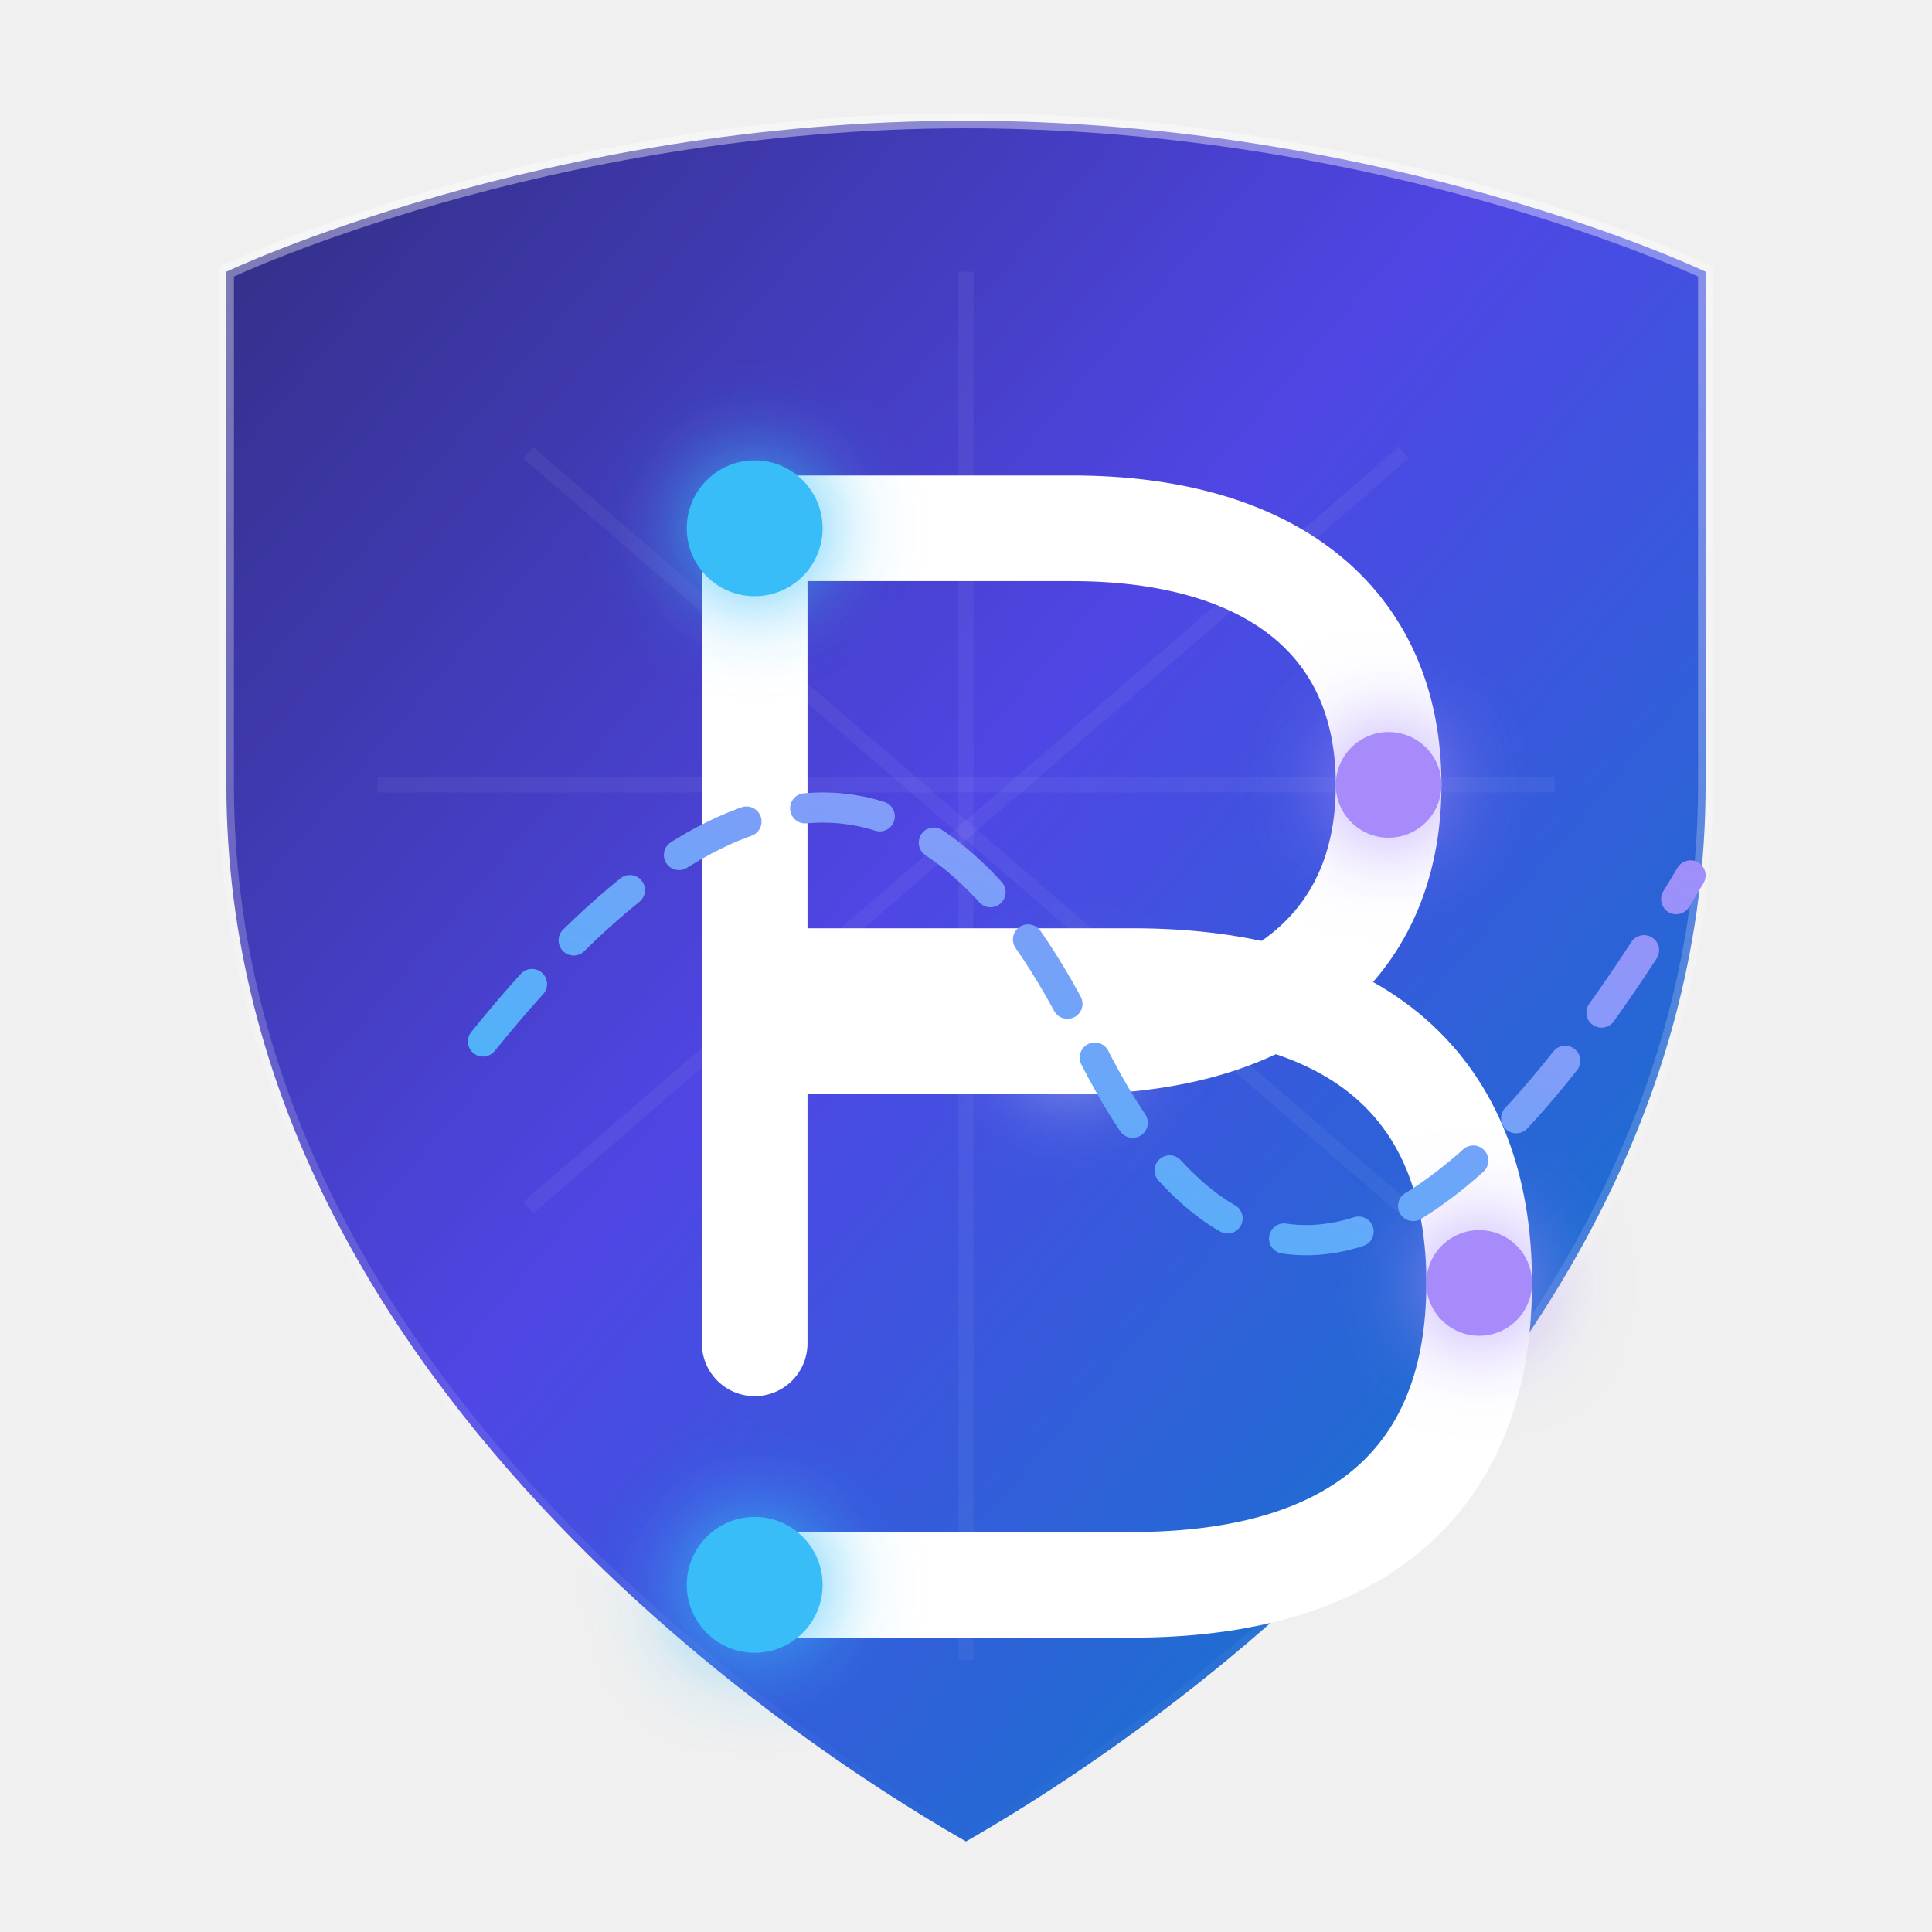
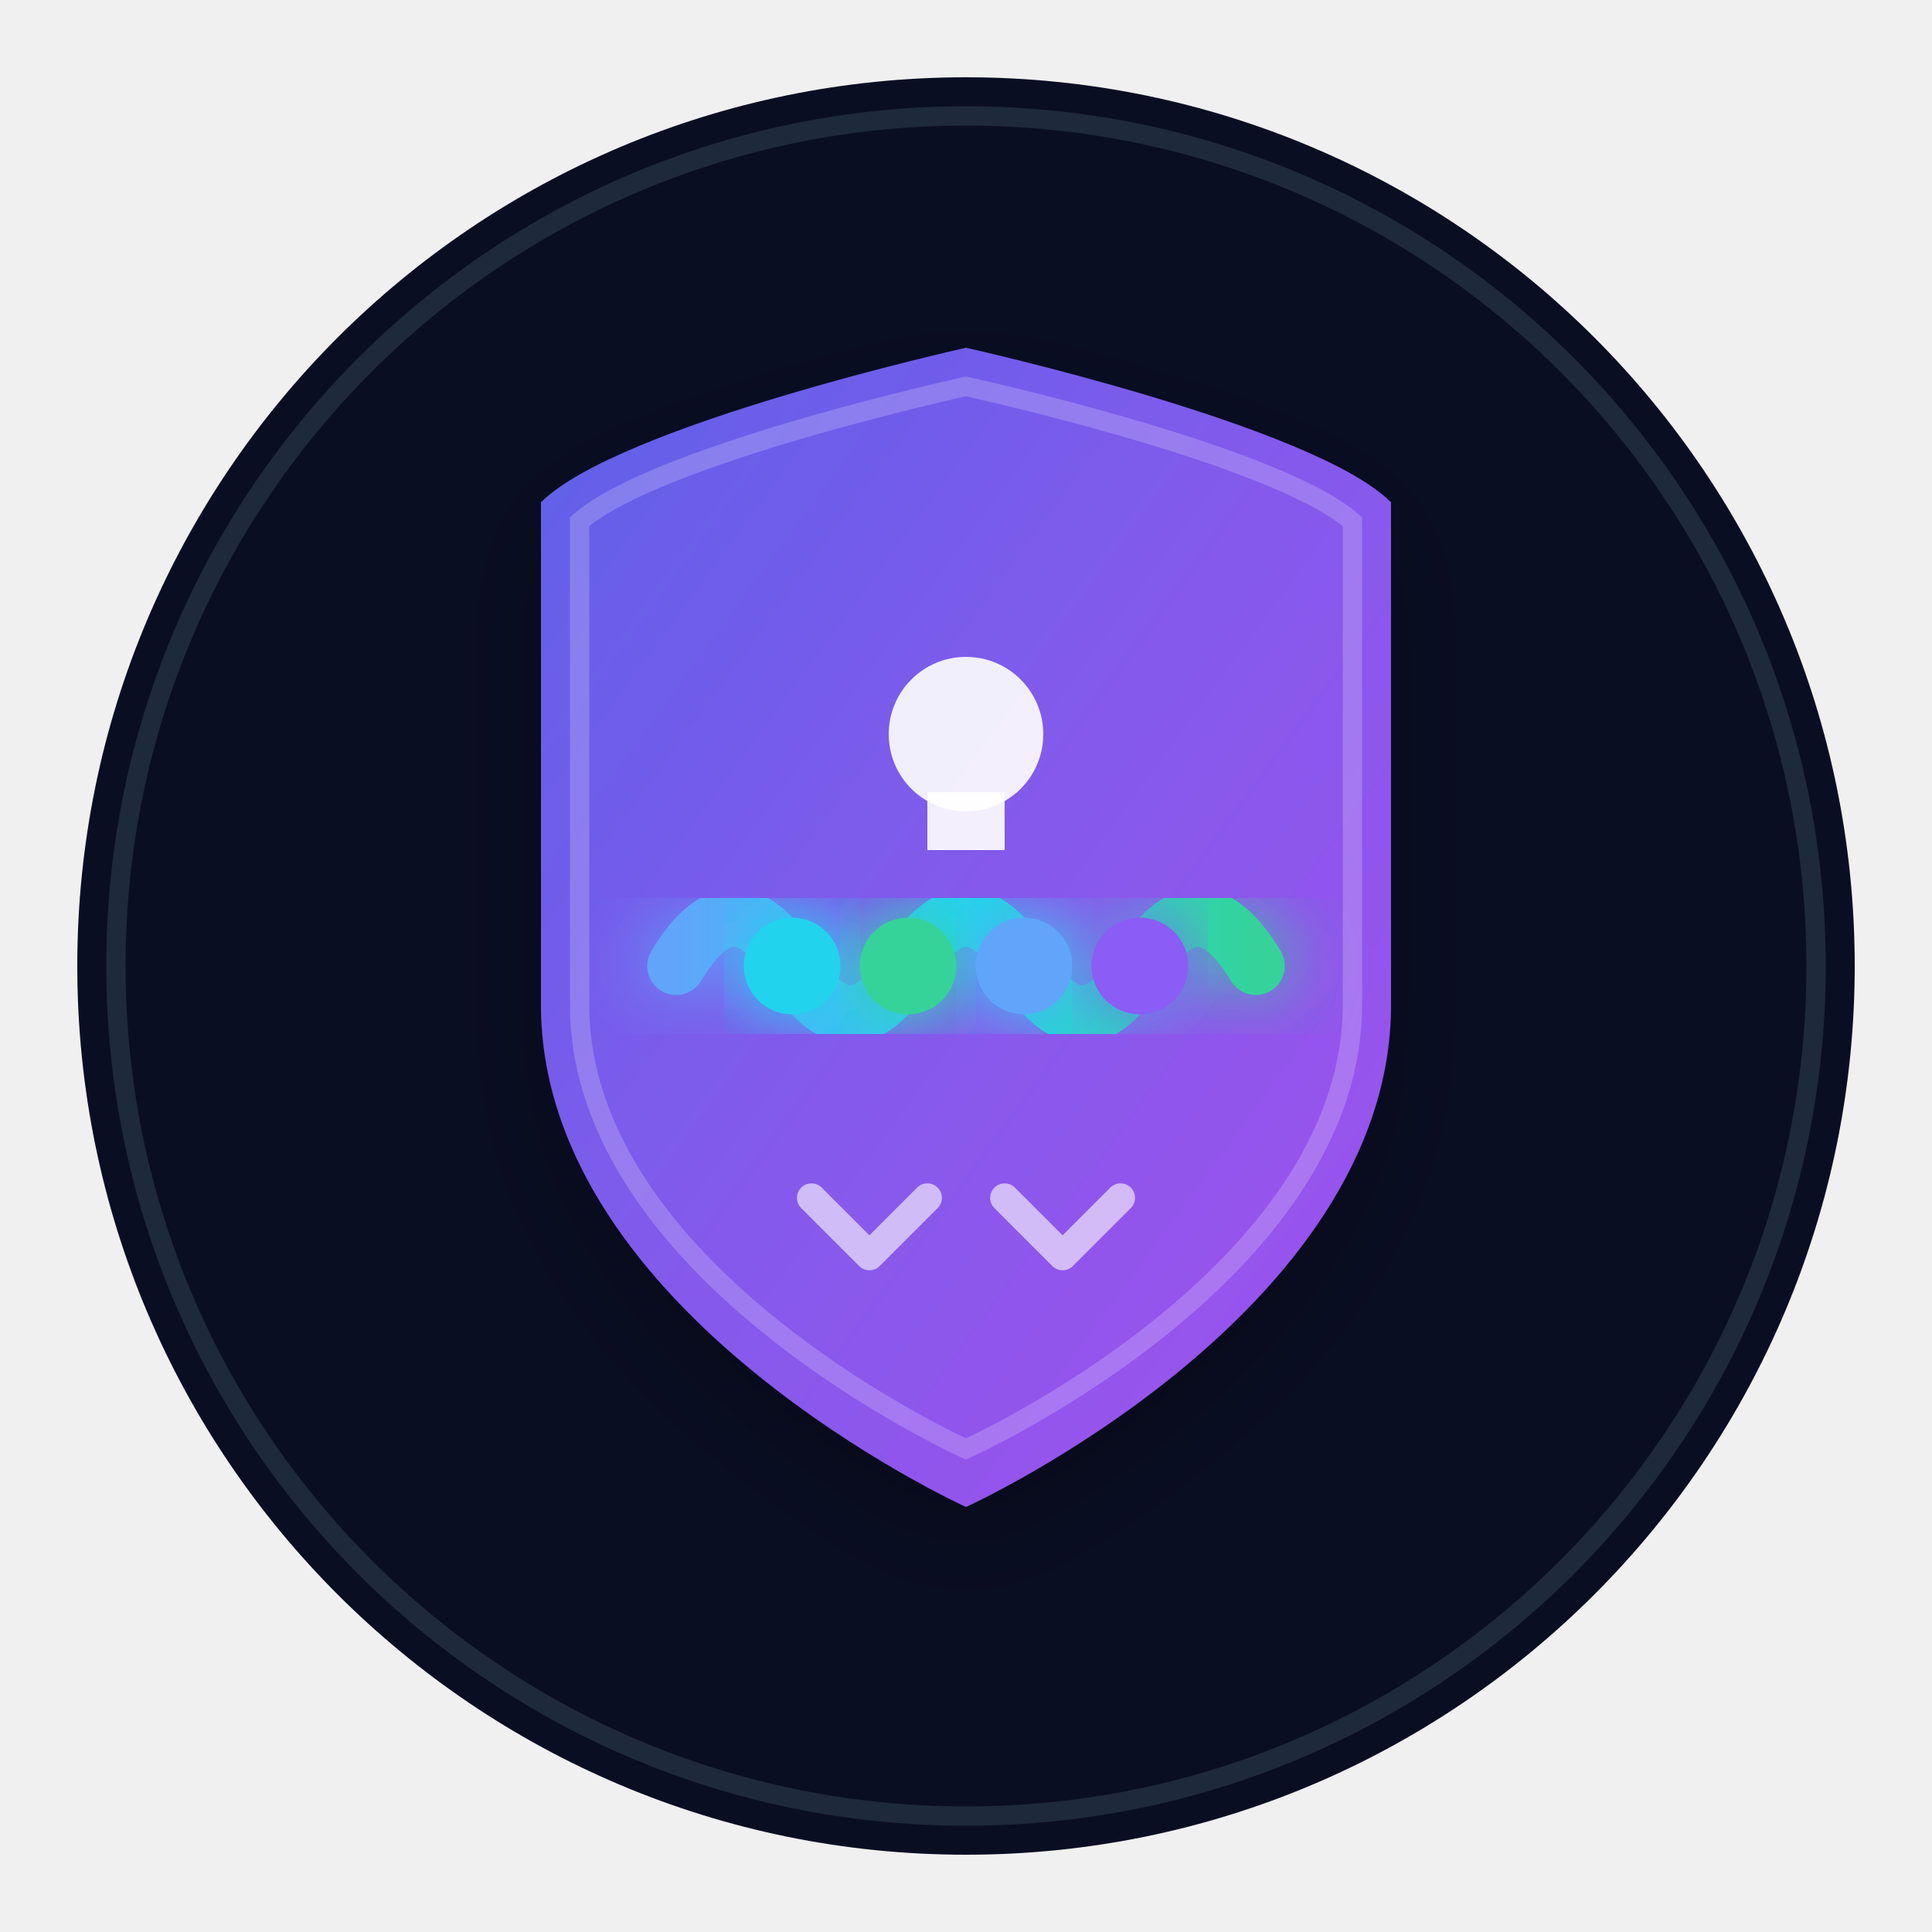
- <svg xmlns="http://www.w3.org/2000/svg" viewBox="0 0 256 256" fill="none">
+ <svg xmlns="http://www.w3.org/2000/svg" viewBox="0 0 100 100" width="100" height="100">
  <defs>
    <linearGradient id="shieldGrad" x1="0%" y1="0%" x2="100%" y2="100%">
-       <stop offset="0%" stop-color="#312E81" />
-       <stop offset="45%" stop-color="#4F46E5" />
-       <stop offset="100%" stop-color="#0284C7" />
+       <stop offset="0%" style="stop-color:#6366F1;stop-opacity:1" />
+       <stop offset="50%" style="stop-color:#8B5CF6;stop-opacity:1" />
+       <stop offset="100%" style="stop-color:#A855F7;stop-opacity:1" />
    </linearGradient>
-     <linearGradient id="waveGrad" x1="0%" y1="100%" x2="100%" y2="0%">
-       <stop offset="0%" stop-color="#38BDF8" />
-       <stop offset="100%" stop-color="#A78BFA" />
+     <linearGradient id="waveGrad" x1="0%" y1="0%" x2="100%" y2="0%">
+       <stop offset="0%" style="stop-color:#60A5FA;stop-opacity:1" />
+       <stop offset="50%" style="stop-color:#22D3EE;stop-opacity:1" />
+       <stop offset="100%" style="stop-color:#34D399;stop-opacity:1" />
    </linearGradient>
-     <linearGradient id="shieldEdge" x1="0%" y1="0%" x2="0%" y2="100%">
-       <stop offset="0%" stop-color="#FFFFFF" stop-opacity="0.4" />
-       <stop offset="100%" stop-color="#FFFFFF" stop-opacity="0.0" />
-     </linearGradient>
-     <filter id="nodeGlow" x="-30%" y="-30%" width="160%" height="160%">
-       <feGaussianBlur stdDeviation="6" result="blur" />
+     <filter id="glow" x="-20%" y="-20%" width="140%" height="140%">
+       <feGaussianBlur stdDeviation="2" result="blur" />
      <feMerge>
        <feMergeNode in="blur" />
        <feMergeNode in="SourceGraphic" />
      </feMerge>
    </filter>
+     <filter id="shadow" x="-20%" y="-20%" width="140%" height="140%">
+       <feDropShadow dx="0" dy="2" stdDeviation="3" flood-color="#000" flood-opacity="0.3" />
+     </filter>
  </defs>
-   <path d="M128 16 C184 16 226 36 226 36 L226 104 C226 186 142 236 128 244 C114 236 30 186 30 104 L30 36 C30 36 72 16 128 16 Z" fill="url(#shieldGrad)" />
-   <path d="M128 16 C184 16 226 36 226 36 L226 104 C226 186 142 236 128 244 C114 236 30 186 30 104 L30 36 C30 36 72 16 128 16 Z" fill="none" stroke="url(#shieldEdge)" stroke-width="2" />
-   <g stroke="#FFFFFF" stroke-opacity="0.05" stroke-width="2">
-     <path d="M128 36 L128 220" />
-     <path d="M50 104 L206 104" />
-     <path d="M70 60 L186 160" />
-     <path d="M70 160 L186 60" />
-   </g>
-   <g transform="translate(4, -4)">
-     <line x1="96" y1="74" x2="96" y2="182" stroke="#FFFFFF" stroke-width="14" stroke-linecap="round" />
-     <path d="M96 74 L138 74 C164 74 180 86 180 108 C180 130 164 142 138 142 L96 142" fill="none" stroke="#FFFFFF" stroke-width="14" stroke-linecap="round" stroke-linejoin="round" />
-     <path d="M96 134 L146 134 C176 134 192 148 192 174 C192 200 176 214 146 214 L96 214" fill="none" stroke="#FFFFFF" stroke-width="14" stroke-linecap="round" stroke-linejoin="round" />
-     <g filter="url(#nodeGlow)">
-       <circle cx="96" cy="74" r="9" fill="#38BDF8" />
-       <circle cx="96" cy="214" r="9" fill="#38BDF8" />
-       <circle cx="180" cy="108" r="7" fill="#A78BFA" />
-       <circle cx="192" cy="174" r="7" fill="#A78BFA" />
-       <circle cx="138" cy="142" r="5" fill="#FFFFFF" />
-     </g>
-     <path d="M60 142 Q110 80 140 142 T220 120" fill="none" stroke="url(#waveGrad)" stroke-width="4" stroke-linecap="round" stroke-dasharray="10 8" />
-   </g>
+   <circle cx="50" cy="50" r="46" fill="#0A0E23" />
+   <circle cx="50" cy="50" r="44" fill="none" stroke="#1E293B" stroke-width="1" />
+   <path d="M50 18            C50 18, 68 22, 72 26            L72 52            C72 68, 50 78, 50 78            C50 78, 28 68, 28 52            L28 26            C32 22, 50 18, 50 18 Z" fill="url(#shieldGrad)" filter="url(#shadow)" opacity="0.95" />
+   <path d="M50 20            C50 20, 66 23.5, 70 27            L70 52            C70 66, 50 75, 50 75            C50 75, 30 66, 30 52            L30 27            C34 23.5, 50 20, 50 20 Z" fill="none" stroke="rgba(255,255,255,0.2)" stroke-width="1" />
+   <path d="M35 50            Q38 45, 41 50            T47 50            T53 50            T59 50            T65 50" fill="none" stroke="url(#waveGrad)" stroke-width="3" stroke-linecap="round" filter="url(#glow)" />
+   <circle cx="41" cy="50" r="2.5" fill="#22D3EE" filter="url(#glow)" />
+   <circle cx="47" cy="50" r="2.5" fill="#34D399" filter="url(#glow)" />
+   <circle cx="53" cy="50" r="2.5" fill="#60A5FA" filter="url(#glow)" />
+   <circle cx="59" cy="50" r="2.5" fill="#8B5CF6" filter="url(#glow)" />
+   <path d="M42 62 L45 65 L48 62" fill="none" stroke="rgba(255,255,255,0.6)" stroke-width="1.5" stroke-linecap="round" stroke-linejoin="round" />
+   <path d="M52 62 L55 65 L58 62" fill="none" stroke="rgba(255,255,255,0.6)" stroke-width="1.5" stroke-linecap="round" stroke-linejoin="round" />
+   <circle cx="50" cy="38" r="4" fill="rgba(255,255,255,0.9)" />
+   <path d="M48 41 L48 44 L52 44 L52 41" fill="rgba(255,255,255,0.9)" />
</svg>
